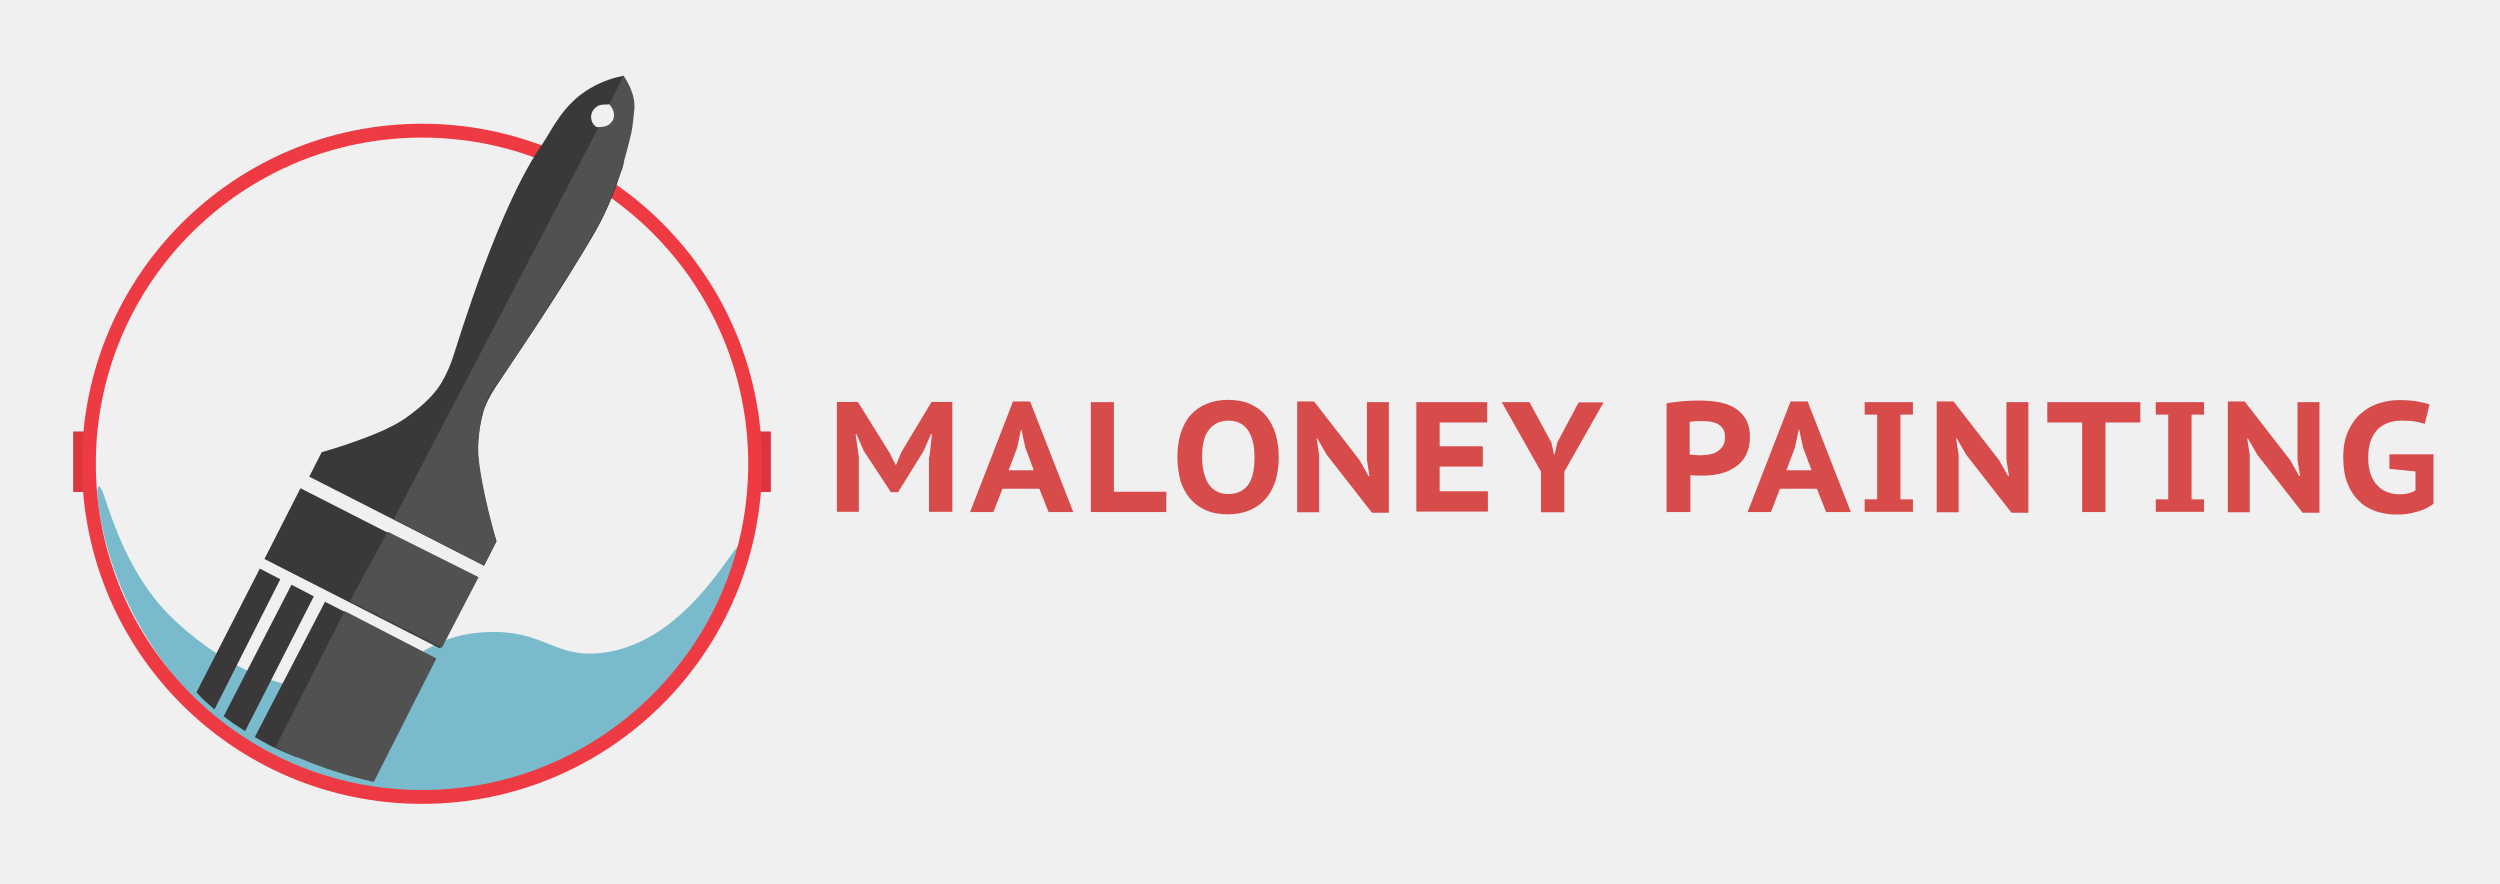
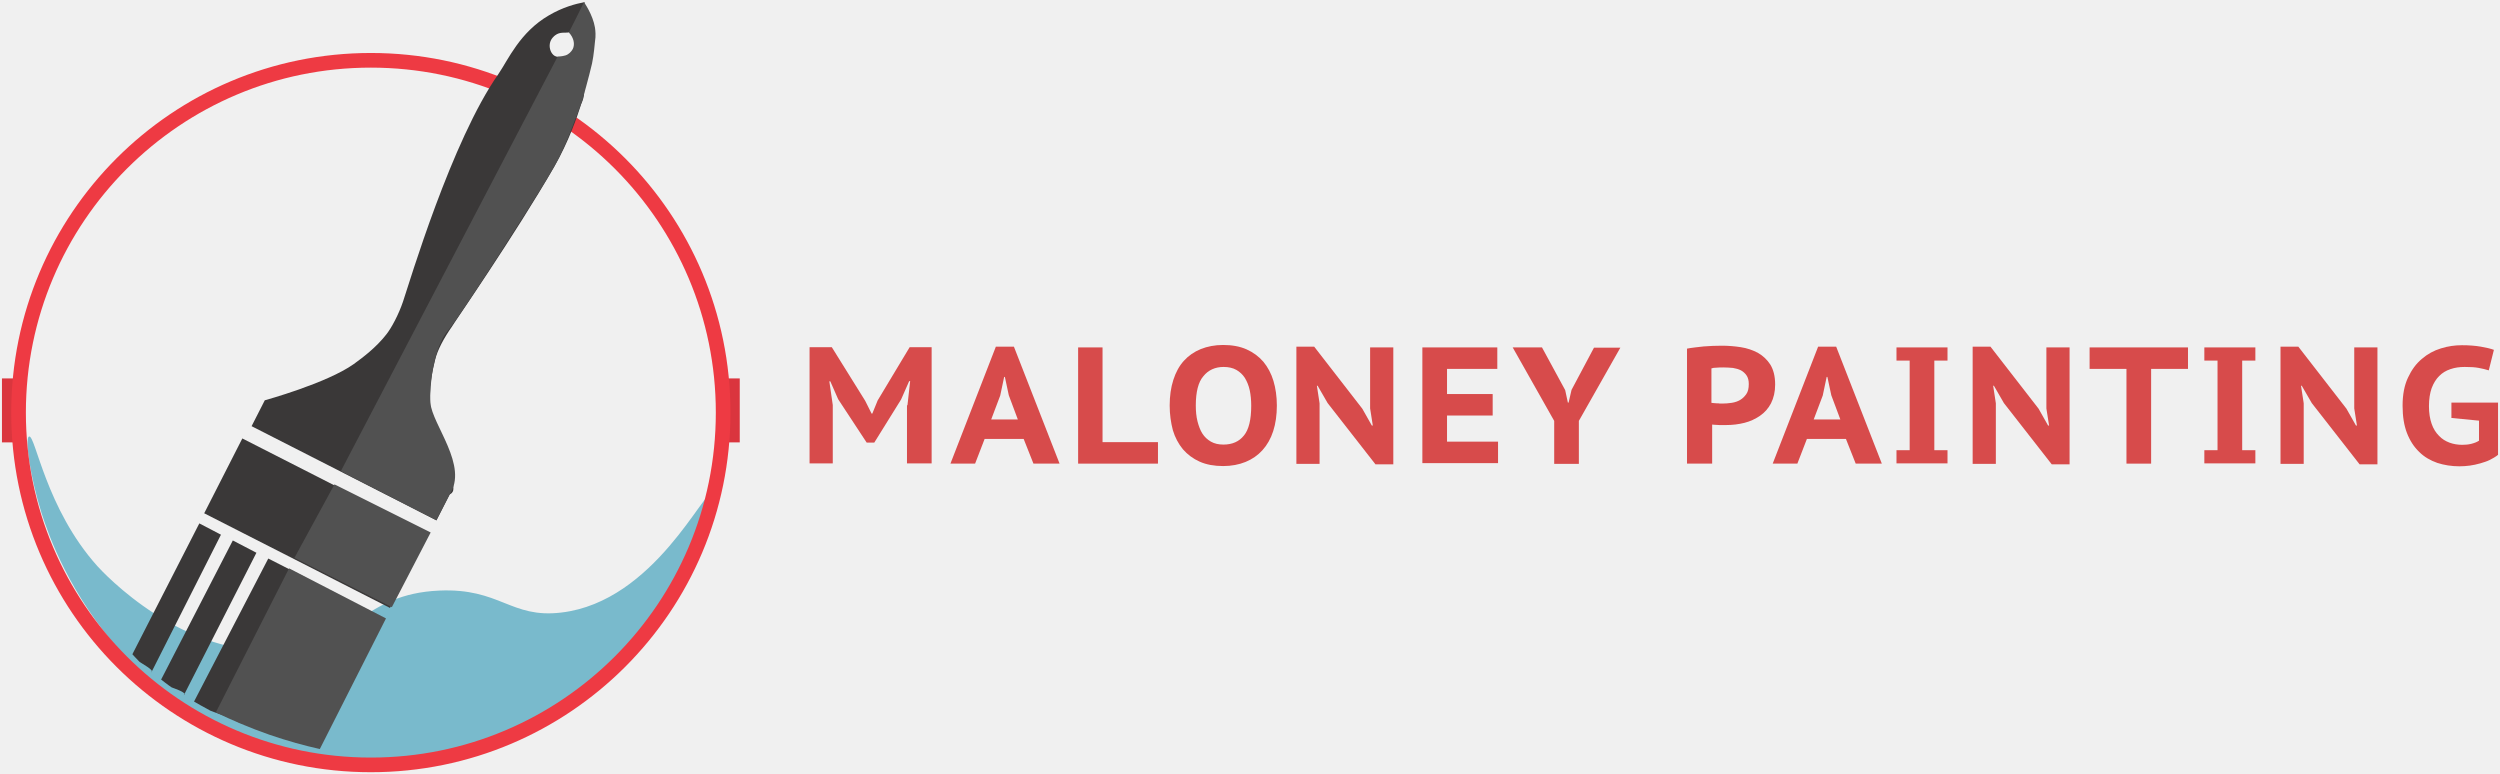
- <svg xmlns="http://www.w3.org/2000/svg" id="Layer_1" xml:space="preserve" viewBox="-481.9 157.1 1082.9 382.5" version="1.1" y="0px" x="0px" enable-background="new -481.9 157.1 1082.9 382.5">
-   <path d="m-158.9 390.7c3.1 2-9.7 42-44.9 72.8-10.9 9.5-43.9 37.8-93.8 38.7-11.2 0.2-47.5-0.5-80.1-23.9-11-7.9-18.4-16.1-23.3-21.7-21.5-24.1-29.9-47.8-33-57.5-4.7-15-6.9-30.8-5.1-31.3 2.6-0.8 6.8 29.5 28 53.1 2 2.2 35.2 38.4 76.3 34.3 29-2.9 32.5-22.9 63.7-24.3 25-1.1 29.2 11.5 50 9 38.3-4.5 58.8-51.4 62.2-49.2z" fill="#79BACC" />
-   <g id="Artboard-1">
-     <rect id="Rectangle-2" height="26.2" width="6.8" y="344" x="-154.8" fill="#DA353E">
- 	</rect>
-     <rect id="Rectangle-3" height="26.2" width="6.8" y="344" x="-450.2" fill="#DA363E">
- 	</rect>
-     <path id="Oval-2" d="m-299.1 502.3c79.7 0 144.3-64.6 144.3-144.3s-64.6-144.3-144.3-144.3-144.3 64.6-144.3 144.3 64.6 144.3 144.3 144.3z" stroke="#EE3A43" stroke-width="6" fill="none" />
-     <g id="brush" transform="translate(314.87 259.65) rotate(27) translate(-50.5 -194)">
-       <rect id="Rectangle-1" height="34.4" width="85.4" y="593.7" x="-494" fill="#3A3838">
- 		</rect>
-       <path id="Path-2" d="m-430.7 436.6c0.6-12.1-0.9-22.5-1.8-27.9-0.1-0.4 0-2-0.7-3.9-2.4-6.7-11.3-11.4-15.6-9.5-0.6 0.3-1.3 0.7-2.3 0.7-1.8-0.1-3.5-1.7-4.1-3.6s0.2-3.6 0.4-4c1.1-2.3 3.2-2.6 4.6-3.7 1.7-1.5 2.7-5 0-13.9-3 2.3-7.1 6-10.6 11.5-7.5 11.6-6.6 23.9-7.5 30.7-4.7 33.1 6.3 92.7 7.5 100.9 0.8 5.5 0.7 11.7 0 15.1-1.3 6.7-4.3 12.8-6.4 16.9-6.3 12-25.7 29.7-25.7 29.7v11.9h85v-11.9s-13.8-13.8-22.6-27.2c-5.1-7.6-6.9-15.6-7.8-19.4s-0.8-9.6 0-15.1c-0.1-0.6 6-45.3 7.6-77.3z" fill="#3A3838" />
-       <defs>
-         <filter id="Adobe_OpacityMaskFilter" height="11.9" width="3.9" y="350.5" x="-377.9" filterUnits="userSpaceOnUse">
-           <feFlood style="flood-color:white" result="back" />
-           <feBlend mode="normal" in2="back" in="SourceGraphic" />
-         </filter>
-       </defs>
-       <mask id="SVGID_1_" height="11.9" width="3.9" y="350.5" x="-377.9" maskUnits="userSpaceOnUse">
- 			</mask>
-       <circle r="4.4" cy="356.4" cx="-376" mask="url(#SVGID_1_)" fill="#fff" />
-       <path id="Path-8" d="m-493.9 632.7l10 0.1 0.2 63.2s-4.3-1.1-6.4-1.7c-1.3-0.4-3.9-1.4-3.9-1.4l0.1-60.2z" fill="#3A3838" />
-       <path id="Path-9" d="m-478.5 632.7l10.9 0.1v65.5s-4-0.3-5.9-0.6c-1.8-0.2-5.3-0.9-5.3-0.9l0.3-64.1z" fill="#3A3838" />
-       <path id="Path-9_1_" d="m-462.2 632.7h16.8l2.9 65.6s-8.1 0.7-12.5 0.7c-2.3 0-7.7-0.3-7.7-0.3l0.5-66z" fill="#3A3838" />
+ <svg xmlns="http://www.w3.org/2000/svg" width="1024px" height="317px" viewBox="0 0 1024 317" version="1.1">
+   <defs />
+   <g id="Page-1" stroke="none" stroke-width="1" fill="none" fill-rule="evenodd">
+     <g id="Artboard-1" transform="translate(-167, -104)">
+       <g id="maloneyPainting" transform="translate(-3, -229)">
+         <g id="logo" transform="translate(170, 295)">
+           <path d="M292.1,239.7 C295.2,241.7 282.4,281.7 247.2,312.5 C236.3,322 203.3,350.3 153.4,351.2 C142.2,351.4 105.9,350.7 73.3,327.3 C62.3,319.4 54.9,311.2 50,305.6 C28.5,281.5 20.1,257.8 17,248.1 C12.3,233.1 10.1,217.3 11.9,216.8 C14.5,216 18.7,246.3 39.9,269.9 C41.9,272.1 75.1,308.3 116.2,304.2 C145.2,301.3 148.7,281.3 179.9,279.9 C204.9,278.8 209.1,291.4 229.9,288.9 C268.2,284.4 288.7,237.5 292.1,239.7 L292.1,239.7 Z" id="Shape" fill="#79BACC" />
+           <g id="Artboard-1">
+             <rect id="Rectangle-2" fill="#DA353E" x="296.2" y="193" width="6.8" height="26.2" />
+             <rect id="Rectangle-3" fill="#DA363E" x="0.8" y="193" width="6.8" height="26.2" />
+             <path d="M151.9,351.3 C231.6,351.3 296.2,286.7 296.2,207 C296.2,127.3 231.6,62.7 151.9,62.7 C72.2,62.7 7.6,127.3 7.6,207 C7.6,286.7 72.2,351.3 151.9,351.3 L151.9,351.3 Z" id="Oval-2" stroke="#EE3A43" stroke-width="6" />
+             <g id="brush" transform="translate(183.9065, 183.6148) rotate(27) translate(-183.9065, -183.6148) translate(123.9065, 8.614762)">
+               <rect id="Rectangle-1" fill="#3A3838" x="5.68434189e-14" y="243.7" width="85.4" height="34.4" />
+               <path d="M61.5,58.7 C61.4,58.3 61.5,56.7 60.8,54.8 C58.4,48.1 49.5,43.4 45.2,45.3 C44.6,45.6 43.9,46 42.9,46 C41.1,45.9 39.4,44.3 38.8,42.4 C38.2,40.5 39,38.8 39.2,38.4 C40.3,36.1 42.4,35.8 43.8,34.7 C45.5,33.2 46.5,29.7 43.8,20.8 C40.8,23.1 36.7,26.8 33.2,32.3 C25.7,43.9 26.6,56.2 25.7,63 C21,96.1 32,155.7 33.2,163.9 C34,169.4 33.9,175.6 33.2,179 C31.9,185.7 28.9,191.8 26.8,195.9 C20.5,207.9 1.1,225.6 1.1,225.6 L1.1,237.5 L86.1,237.5 L86.1,225.6 C87.689,223.359 85.638,222.179 84.998,220.23 C82.491,212.583 68.397,205.856 63.5,198.4 C58.4,190.8 56.6,182.8 55.7,179 C54.8,175.2 54.9,169.4 55.7,163.9 C55.6,163.3 61.7,118.6 63.3,86.6 C63.9,74.5 62.4,64.1 61.5,58.7 Z" id="Path-2" fill="#3A3838" />
+               <g id="SVGID_1_" transform="translate(116.1, 0.5)" />
+               <path d="M10.1,282.8 L10.3,346 C11.306,344.553 4.927,344.593 3.9,344.3 C2.6,343.9 3.12638804e-13,342.9 3.12638804e-13,342.9 L0.1,282.7 L10.1,282.8 Z" id="Path-8" fill="#3A3838" />
+               <path d="M26.4,282.8 L26.4,348.3 C27.574,346.547 20.721,347.735 20.5,347.7 C18.7,347.5 15.2,346.8 15.2,346.8 L15.5,282.7 L26.4,282.8 Z" id="Path-9" fill="#3A3838" />
+               <path d="M48.6,282.7 L51.5,348.3 C52.374,346.922 40.213,349 39,349 C36.7,349 31.3,348.7 31.3,348.7 L31.8,282.7 L48.6,282.7 Z" id="Path-9_1_" fill="#3A3838" />
+             </g>
+             <path d="M234.6,58.1 C234,59.2 232.9,60.3 231.6,60.7 C230.3,61.1 228.4,61.2 228.4,61.2 L139.6,231 L178.7,251.1 L184.1,240.6 C192.067,228.915 176.942,211.855 176.3,203 C175.8,195.9 177.7,180.2 183.4,173.5 C189.2,166.8 220.3,117.3 220.3,117.3 C220.3,117.3 227,106.8 229.3,101.9 C230.8,98.8 232.5,95 234,91.1 C236.4,85 238.5,79.2 238.5,79.2 C238.5,79.2 241.4,68.9 242.5,64 C243.2,60.9 243.7,55.1 243.7,55.1 C244.1,52.6 243.9,50.7 243.7,49.3 C242.8,43.9 239.2,38.9 239.2,38.9 C237.2,43 235.1,47.2 233,51.3 C235,53.4 235.6,56.1 234.6,58.1 Z" id="Path-5" fill="#515151" />
+             <path d="M137,236.4 L120.6,266.5 L160.5,286.7 L176.4,256.1 L137,236.4 L137,236.4 Z" id="Path-6" fill="#515151" />
+             <path d="M118.4,270.8 L88.4,329.8 C94.8,332.9 102.2,336.1 110.5,339 C117.8,341.5 124.7,343.4 131,344.8 C140,327 149.1,309.1 158.1,291.3 L118.4,270.8 L118.4,270.8 Z" id="Path-7" fill="#515151" />
+           </g>
+           <g id="Group" transform="translate(331, 179)" fill="#D74B4B">
+             <path d="M40.7,25 L41.8,15.1 L41.4,15.1 L38.1,22.6 L27.1,40.3 L24,40.3 L12.3,22.5 L9.1,15.2 L8.7,15.2 L10.1,24.9 L10.1,48.8 L0.6,48.8 L0.6,1.2 L9.7,1.2 L23.4,23.2 L26,28.4 L26.3,28.4 L28.5,23 L41.6,1.2 L50.6,1.2 L50.6,48.8 L40.5,48.8 L40.5,25 L40.7,25 Z" id="Shape" />
+             <path d="M88.3,38.8 L72.3,38.8 L68.4,48.9 L58.3,48.9 L76.9,1 L84.3,1 L103,48.9 L92.3,48.9 L88.3,38.8 L88.3,38.8 Z M75,30.8 L85.9,30.8 L82.2,20.9 L80.6,13.4 L80.3,13.4 L78.7,21 L75,30.8 L75,30.8 Z" id="Shape" />
+             <path d="M143.3,48.9 L110.6,48.9 L110.6,1.3 L120.6,1.3 L120.6,40.1 L143.3,40.1 L143.3,48.9 L143.3,48.9 Z" id="Shape" />
+             <path d="M148.1,25.1 C148.1,21.2 148.6,17.7 149.6,14.6 C150.6,11.5 152,8.9 153.9,6.8 C155.8,4.7 158.1,3.1 160.8,2 C163.5,0.9 166.6,0.3 170,0.3 C173.7,0.3 176.9,0.9 179.6,2.1 C182.3,3.3 184.6,5 186.5,7.2 C188.3,9.4 189.7,12 190.6,15 C191.5,18 192,21.4 192,25.1 C192,29 191.5,32.5 190.5,35.6 C189.5,38.7 188,41.3 186.1,43.4 C184.2,45.5 181.9,47.1 179.2,48.2 C176.5,49.3 173.4,49.9 170,49.9 C166.3,49.9 163.1,49.3 160.4,48.1 C157.7,46.9 155.4,45.2 153.5,43 C151.7,40.8 150.3,38.2 149.4,35.2 C148.6,32.1 148.1,28.8 148.1,25.1 L148.1,25.1 Z M158.8,25.1 C158.8,27.5 159,29.6 159.5,31.6 C160,33.5 160.6,35.2 161.5,36.6 C162.4,38 163.6,39.1 165,39.9 C166.4,40.7 168.1,41.1 170.1,41.1 C173.7,41.1 176.5,39.9 178.5,37.4 C180.5,35 181.5,30.9 181.5,25.2 C181.5,22.9 181.3,20.8 180.9,18.9 C180.5,17 179.8,15.3 178.9,13.8 C178,12.4 176.8,11.3 175.4,10.5 C174,9.7 172.2,9.3 170.2,9.3 C166.7,9.3 163.9,10.6 161.9,13.1 C159.8,15.5 158.8,19.6 158.8,25.1 L158.8,25.1 Z" id="Shape" />
+             <path d="M212.8,24.1 L208.7,17 L208.4,17 L209.5,24.2 L209.5,49 L200,49 L200,1 L207.3,1 L227,26.4 L230.9,33.3 L231.3,33.3 L230.2,26.3 L230.2,1.3 L239.7,1.3 L239.7,49.2 L232.4,49.2 L212.8,24.1 L212.8,24.1 Z" id="Shape" />
+             <path d="M251.6,1.3 L282.3,1.3 L282.3,10.1 L261.7,10.1 L261.7,20.4 L280.4,20.4 L280.4,29.2 L261.7,29.2 L261.7,39.9 L282.6,39.9 L282.6,48.7 L251.6,48.7 L251.6,1.3 L251.6,1.3 Z" id="Shape" />
+             <path d="M305.6,31.4 L288.6,1.3 L300.6,1.3 L310.1,18.8 L311.2,23.9 L311.5,23.9 L312.7,18.7 L321.9,1.4 L332.7,1.4 L315.7,31.4 L315.7,49 L305.6,49 L305.6,31.4 L305.6,31.4 Z" id="Shape" />
+             <path d="M360,1.8 C362,1.4 364.3,1.2 366.8,0.9 C369.3,0.7 371.8,0.6 374.3,0.6 C376.8,0.6 379.4,0.8 382,1.2 C384.6,1.6 386.9,2.4 389,3.5 C391.1,4.7 392.8,6.3 394.1,8.3 C395.4,10.4 396.1,13.1 396.1,16.5 C396.1,19.5 395.5,22 394.4,24.2 C393.3,26.3 391.8,28 389.9,29.3 C388,30.6 385.9,31.6 383.5,32.2 C381.1,32.8 378.6,33.1 376.1,33.1 L374.9,33.1 L373.2,33.1 C372.6,33.1 372,33 371.5,33 C371,33 370.5,32.9 370.3,32.9 L370.3,48.9 L360,48.9 L360,1.8 L360,1.8 Z M374.9,9.5 C373.9,9.5 373,9.5 372.1,9.6 C371.2,9.6 370.5,9.7 370,9.9 L370,24 C370.2,24 370.5,24.1 370.9,24.1 C371.3,24.1 371.7,24.2 372.2,24.2 C372.7,24.2 373.1,24.2 373.5,24.3 L374.4,24.3 C375.7,24.3 377,24.2 378.3,24 C379.6,23.8 380.8,23.4 381.8,22.8 C382.8,22.2 383.6,21.4 384.3,20.4 C385,19.4 385.3,18 385.3,16.3 C385.3,14.8 385,13.7 384.4,12.8 C383.8,11.9 383,11.2 382.1,10.7 C381.1,10.2 380,9.9 378.8,9.7 C377.5,9.6 376.2,9.5 374.9,9.5 L374.9,9.5 Z" id="Shape" />
+             <path d="M425.1,38.8 L409.1,38.8 L405.2,48.9 L395.1,48.9 L413.7,1 L421.1,1 L439.8,48.9 L429.1,48.9 L425.1,38.8 L425.1,38.8 Z M411.9,30.8 L422.8,30.8 L419.1,20.9 L417.5,13.4 L417.2,13.4 L415.6,21 L411.9,30.8 L411.9,30.8 Z" id="Shape" />
+             <path d="M451.2,6.7 L445.8,6.7 L445.8,1.3 L466.7,1.3 L466.7,6.7 L461.3,6.7 L461.3,43.4 L466.7,43.4 L466.7,48.8 L445.8,48.8 L445.8,43.4 L451.2,43.4 L451.2,6.7 L451.2,6.7 Z" id="Shape" />
+             <path d="M489.8,24.1 L485.7,17 L485.4,17 L486.5,24.2 L486.5,49 L477,49 L477,1 L484.3,1 L504,26.4 L507.9,33.3 L508.3,33.3 L507.2,26.3 L507.2,1.3 L516.7,1.3 L516.7,49.2 L509.4,49.2 L489.8,24.1 L489.8,24.1 Z" id="Shape" />
+             <path d="M565.2,10.1 L550.1,10.1 L550.1,48.9 L540,48.9 L540,10.1 L524.9,10.1 L524.9,1.3 L565.2,1.3 L565.2,10.1 L565.2,10.1 Z" id="Shape" />
+             <path d="M577.3,6.7 L571.9,6.7 L571.9,1.3 L592.8,1.3 L592.8,6.7 L587.4,6.7 L587.4,43.4 L592.8,43.4 L592.8,48.8 L571.9,48.8 L571.9,43.4 L577.3,43.4 L577.3,6.7 L577.3,6.7 Z" id="Shape" />
+             <path d="M615.9,24.1 L611.8,17 L611.5,17 L612.6,24.2 L612.6,49 L603.1,49 L603.1,1 L610.4,1 L630.1,26.4 L634,33.3 L634.4,33.3 L633.3,26.3 L633.3,1.3 L642.8,1.3 L642.8,49.2 L635.5,49.2 L615.9,24.1 L615.9,24.1 Z" id="Shape" />
+             <path d="M672.8,23.9 L692.2,23.9 L692.2,45.3 C691.2,46.1 690,46.8 688.8,47.4 C687.6,48 686.2,48.4 684.9,48.8 C683.5,49.2 682.1,49.5 680.7,49.7 C679.2,49.9 677.8,50 676.4,50 C673.1,50 670.1,49.5 667.3,48.6 C664.5,47.6 662,46.2 659.9,44.1 C657.8,42.1 656.1,39.5 654.9,36.4 C653.7,33.3 653.1,29.6 653.1,25.2 C653.1,20.7 653.8,16.9 655.3,13.7 C656.8,10.5 658.6,8 661,6 C663.3,4 665.9,2.6 668.8,1.7 C671.7,0.8 674.5,0.4 677.4,0.4 C680.3,0.4 682.9,0.6 685.2,1 C687.4,1.4 689.2,1.8 690.5,2.3 L688.4,10.7 C687.2,10.3 685.8,10 684.3,9.7 C682.8,9.4 680.8,9.3 678.5,9.3 C676.4,9.3 674.4,9.6 672.7,10.2 C670.9,10.8 669.4,11.7 668.1,13 C666.8,14.3 665.8,15.9 665,18 C664.3,20 663.9,22.5 663.9,25.4 C663.9,28.2 664.3,30.6 665,32.6 C665.7,34.6 666.7,36.2 668,37.5 C669.2,38.8 670.7,39.7 672.3,40.3 C673.9,40.9 675.7,41.2 677.5,41.2 C678.7,41.2 680,41.1 681.2,40.8 C682.4,40.5 683.5,40.1 684.4,39.5 L684.4,31.3 L673.1,30.2 L673.1,23.9 L672.8,23.9 Z" id="Shape" />
+           </g>
+         </g>
+       </g>
    </g>
-     <path id="Path-5" d="m-218 202.3c2 2.1 2.6 4.8 1.6 6.8-0.6 1.1-1.7 2.2-3 2.6s-3.2 0.5-3.2 0.5l-88.8 169.8 39.1 20.1 5.4-10.5s-6.8-23.8-7.8-37.6c-0.5-7.1 1.4-22.8 7.1-29.5 5.8-6.7 36.9-56.2 36.9-56.2s6.7-10.5 9-15.4c1.5-3.1 3.2-6.9 4.7-10.8 2.4-6.1 4.5-11.9 4.5-11.9s2.9-10.3 4-15.2c0.7-3.1 1.2-8.9 1.2-8.9 0.4-2.5 0.2-4.4 0-5.8-0.9-5.4-4.5-10.4-4.5-10.4-2 4.1-4.1 8.3-6.2 12.4z" fill="#515151" />
-     <path id="Path-6" d="m-314 387.4l-16.4 30.1 39.9 20.2 15.9-30.6-39.4-19.7z" fill="#515151" />
-     <path id="Path-7" d="m-332.6 421.8l-30 59c6.4 3.1 13.8 6.3 22.1 9.2 7.3 2.5 14.2 4.4 20.5 5.8 9-17.8 18.1-35.7 27.1-53.5l-39.7-20.5z" fill="#515151" />
-   </g>
-   <g fill="#D74B4B">
-     <path d="m-79.3 355l1.1-9.9h-0.4l-3.3 7.5-11 17.7h-3.1l-11.7-17.8-3.2-7.3h-0.4l1.4 9.7v23.9h-9.5v-47.6h9.1l13.7 22 2.6 5.2h0.3l2.2-5.4 13.1-21.8h9v47.6h-10.1v-23.8z" />
-     <path d="m-31.7 368.8h-16l-3.9 10.1h-10.1l18.6-47.9h7.4l18.7 47.9h-10.7l-4-10.1zm-13.3-8h10.9l-3.7-9.9-1.6-7.5h-0.3l-1.6 7.6-3.7 9.8z" />
-     <path d="m23.3 378.9h-32.7v-47.6h10v38.8h22.7v8.8z" />
-     <path d="m28.1 355.1c0-3.9 0.5-7.4 1.5-10.5s2.4-5.7 4.3-7.8 4.2-3.7 6.9-4.8 5.8-1.7 9.2-1.7c3.7 0 6.9 0.6 9.6 1.8s5 2.9 6.9 5.1c1.8 2.2 3.2 4.8 4.1 7.8s1.4 6.4 1.4 10.1c0 3.9-0.5 7.4-1.5 10.5s-2.5 5.7-4.4 7.8-4.2 3.7-6.9 4.8-5.8 1.7-9.2 1.7c-3.7 0-6.9-0.6-9.6-1.8s-5-2.9-6.9-5.1c-1.8-2.2-3.2-4.8-4.1-7.8-0.8-3.1-1.3-6.4-1.3-10.1zm10.7 0c0 2.4 0.2 4.5 0.7 6.5 0.5 1.9 1.1 3.6 2 5s2.1 2.5 3.5 3.3 3.1 1.2 5.1 1.2c3.6 0 6.4-1.2 8.4-3.7 2-2.4 3-6.5 3-12.2 0-2.3-0.2-4.4-0.6-6.3s-1.1-3.6-2-5.1c-0.9-1.4-2.1-2.5-3.5-3.3s-3.2-1.2-5.2-1.2c-3.5 0-6.3 1.3-8.3 3.8-2.1 2.4-3.1 6.5-3.1 12z" />
-     <path d="m92.8 354.1l-4.1-7.1h-0.3l1.1 7.2v24.8h-9.5v-48h7.3l19.7 25.4 3.9 6.9h0.4l-1.1-7v-25h9.5v47.9h-7.3l-19.6-25.1z" />
-     <path d="m131.6 331.3h30.7v8.8h-20.6v10.3h18.7v8.8h-18.7v10.7h20.9v8.8h-31v-47.4z" />
-     <path d="m185.6 361.4l-17-30.1h12l9.5 17.5 1.1 5.1h0.3l1.2-5.2 9.2-17.3h10.8l-17 30v17.6h-10.1v-17.6z" />
-     <path d="m240 331.8c2-0.4 4.3-0.6 6.8-0.9 2.5-0.2 5-0.3 7.5-0.3s5.1 0.2 7.7 0.6 4.9 1.2 7 2.3c2.1 1.2 3.8 2.8 5.1 4.8 1.3 2.1 2 4.8 2 8.2 0 3-0.6 5.5-1.7 7.7-1.1 2.1-2.6 3.8-4.5 5.1s-4 2.3-6.4 2.9-4.9 0.9-7.4 0.9h-1.2-1.7c-0.6 0-1.2-0.1-1.7-0.1s-1-0.1-1.2-0.1v16h-10.3v-47.1zm14.9 7.7c-1 0-1.9 0-2.8 0.1-0.9 0-1.6 0.1-2.1 0.3v14.1c0.2 0 0.5 0.1 0.9 0.1s0.8 0.1 1.3 0.1 0.9 0 1.3 0.1h0.9c1.3 0 2.6-0.1 3.9-0.3s2.5-0.6 3.5-1.2 1.8-1.4 2.5-2.4 1-2.4 1-4.1c0-1.5-0.3-2.6-0.9-3.5s-1.4-1.6-2.3-2.1c-1-0.5-2.1-0.8-3.3-1-1.3-0.1-2.6-0.2-3.9-0.2z" />
-     <path d="m305.1 368.8h-16l-3.9 10.1h-10.1l18.6-47.9h7.4l18.7 47.9h-10.7l-4-10.1zm-13.2-8h10.9l-3.7-9.9-1.6-7.5h-0.3l-1.6 7.6-3.7 9.8z" />
-     <path d="m331.2 336.7h-5.4v-5.4h20.9v5.4h-5.4v36.7h5.4v5.4h-20.9v-5.4h5.4v-36.7z" />
-     <path d="m369.8 354.1l-4.1-7.1h-0.3l1.1 7.2v24.8h-9.5v-48h7.3l19.7 25.4 3.9 6.9h0.4l-1.1-7v-25h9.5v47.9h-7.3l-19.6-25.1z" />
-     <path d="m445.2 340.1h-15.1v38.8h-10.1v-38.8h-15.1v-8.8h40.3v8.8z" />
-     <path d="m457.3 336.7h-5.4v-5.4h20.9v5.4h-5.4v36.7h5.4v5.4h-20.9v-5.4h5.4v-36.7z" />
-     <path d="m495.9 354.1l-4.1-7.1h-0.3l1.1 7.2v24.8h-9.5v-48h7.3l19.7 25.4 3.9 6.9h0.4l-1.1-7v-25h9.5v47.9h-7.3l-19.6-25.1z" />
-     <path d="m552.8 353.9h19.4v21.4c-1 0.8-2.2 1.5-3.4 2.1s-2.6 1-3.9 1.4c-1.4 0.4-2.8 0.7-4.2 0.9-1.5 0.2-2.9 0.3-4.3 0.3-3.3 0-6.3-0.5-9.1-1.4-2.8-1-5.3-2.4-7.4-4.5-2.1-2-3.8-4.6-5-7.7s-1.8-6.8-1.8-11.2c0-4.5 0.7-8.3 2.2-11.5s3.3-5.7 5.7-7.7c2.3-2 4.9-3.4 7.8-4.3s5.7-1.3 8.6-1.3 5.5 0.2 7.8 0.6c2.2 0.4 4 0.8 5.3 1.3l-2.1 8.4c-1.2-0.4-2.6-0.7-4.1-1s-3.5-0.4-5.8-0.4c-2.1 0-4.1 0.3-5.8 0.9-1.8 0.6-3.3 1.5-4.6 2.8s-2.3 2.9-3.1 5c-0.7 2-1.1 4.5-1.1 7.4 0 2.8 0.4 5.2 1.1 7.2s1.7 3.6 3 4.9c1.2 1.3 2.7 2.2 4.3 2.8s3.4 0.9 5.2 0.9c1.2 0 2.5-0.1 3.7-0.4s2.3-0.7 3.2-1.3v-8.2l-11.3-1.1v-6.3z" />
  </g>
</svg>
